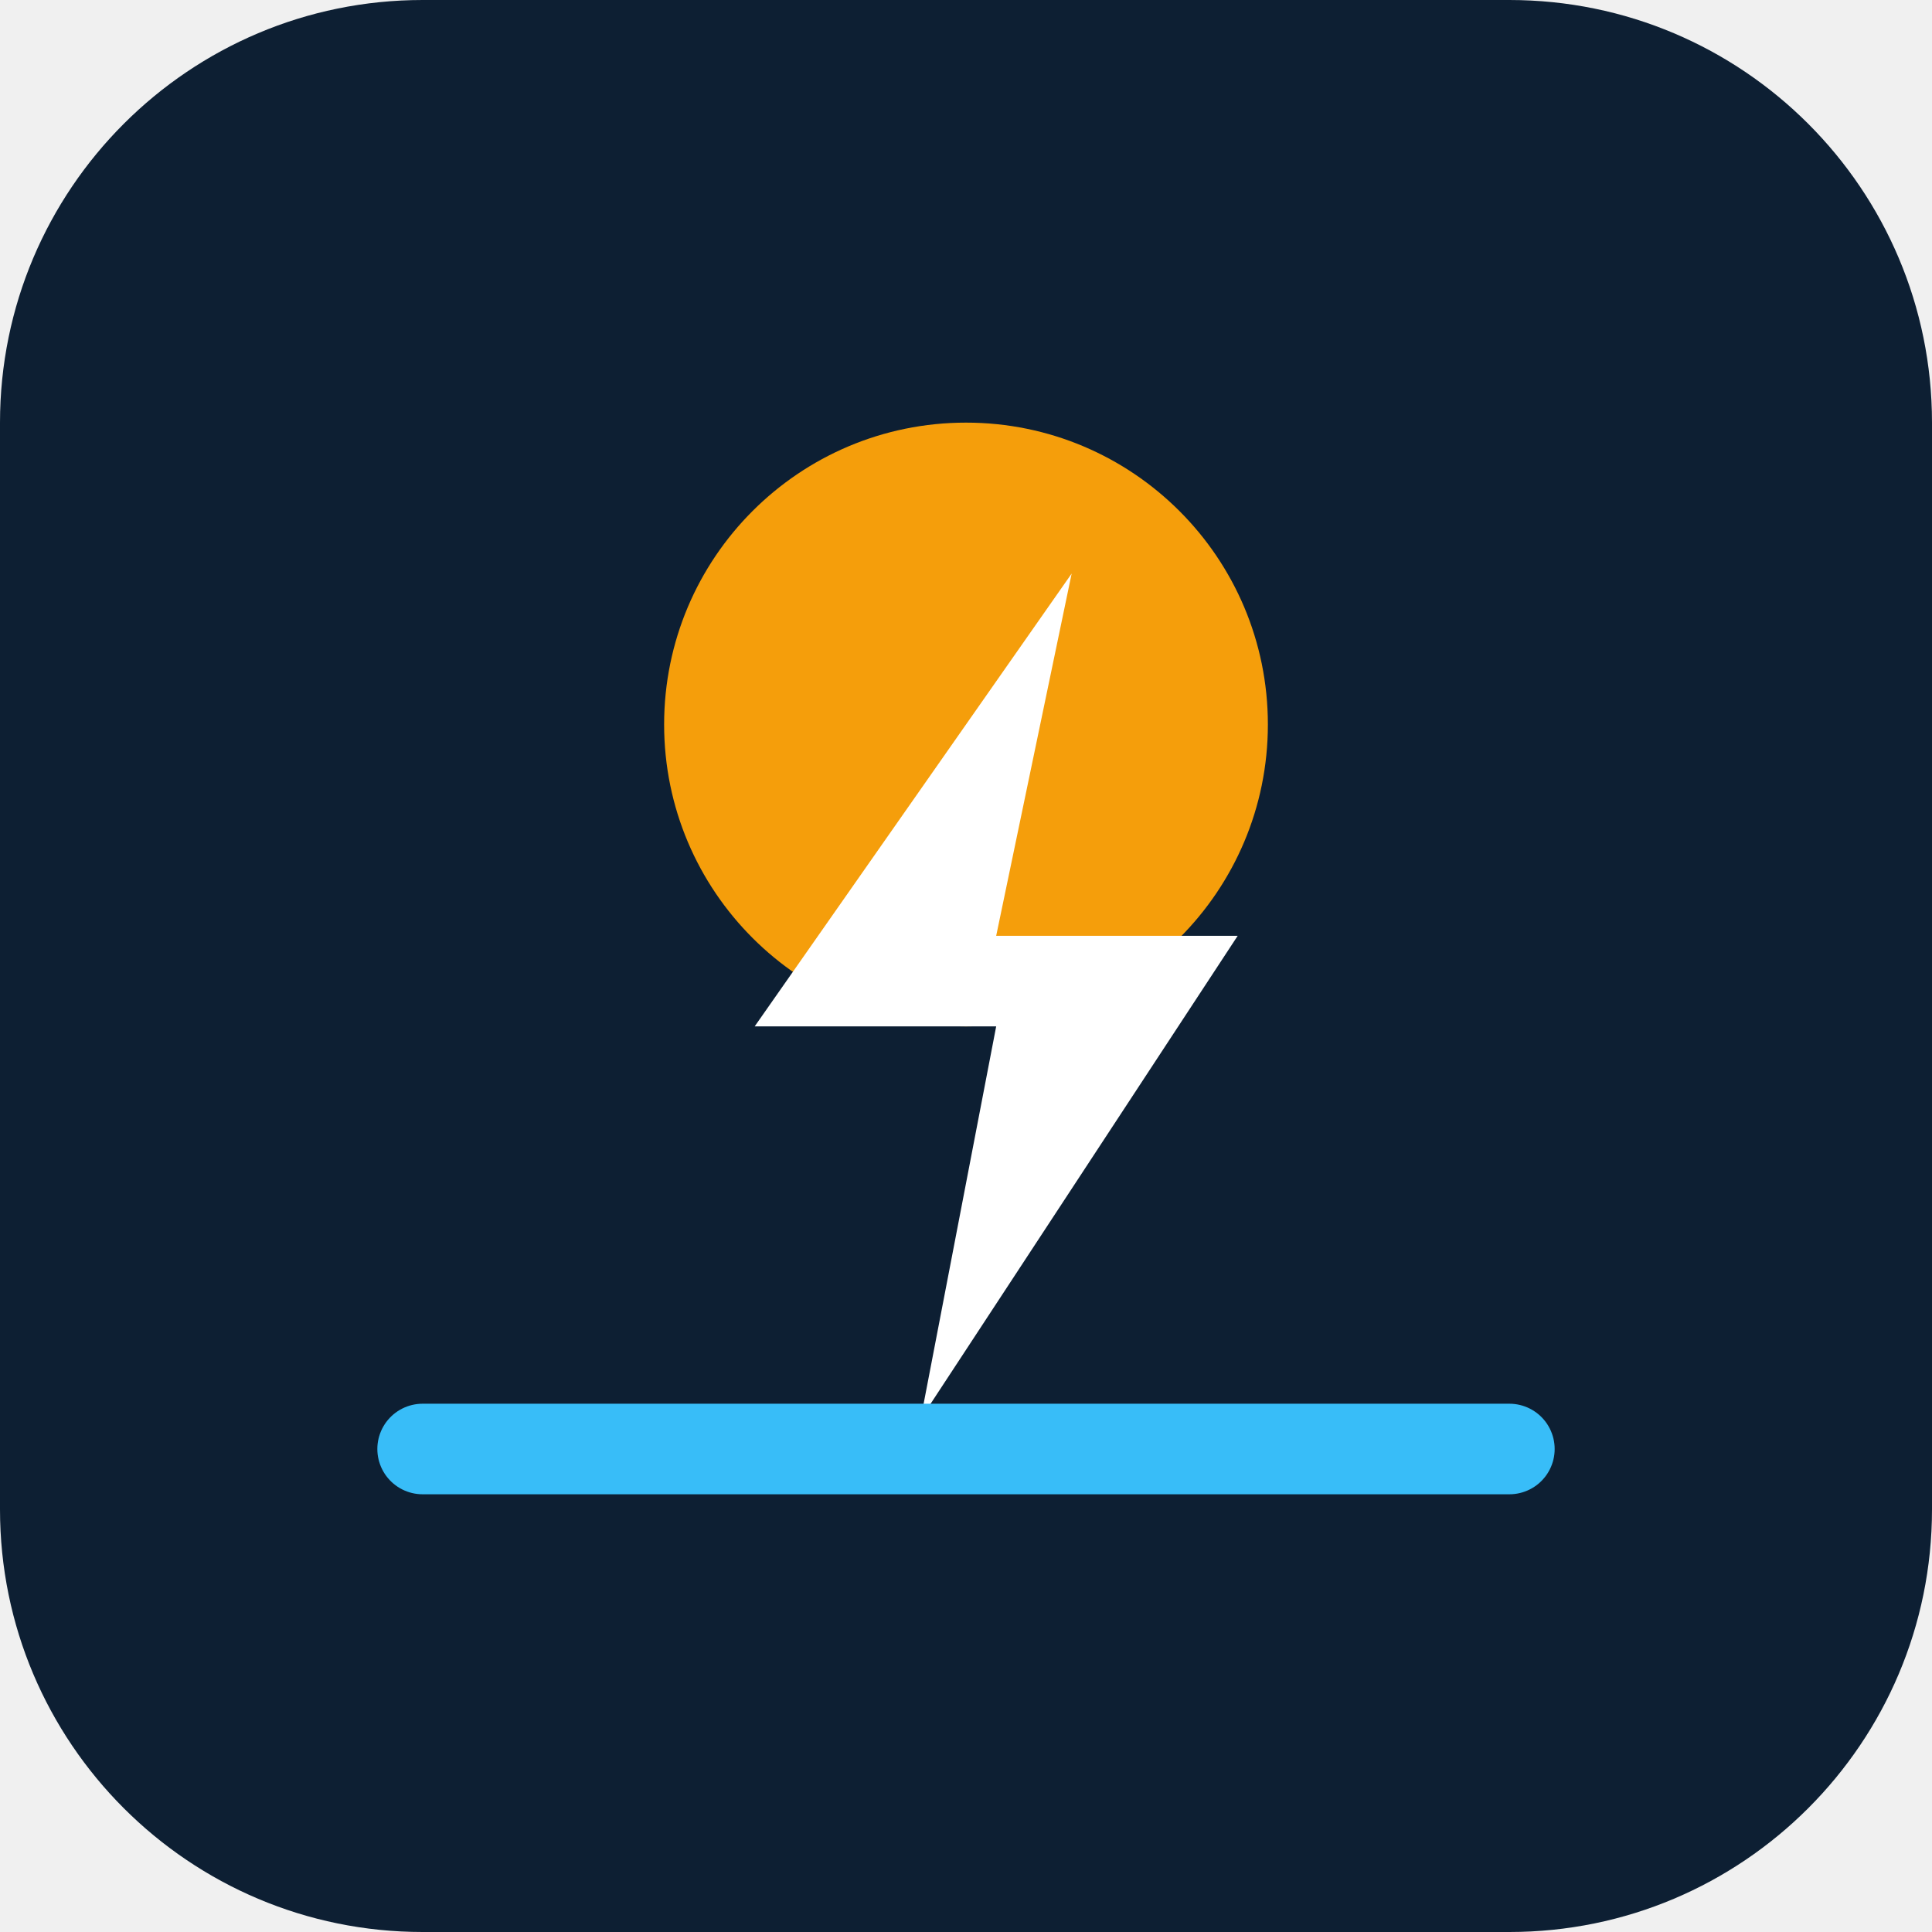
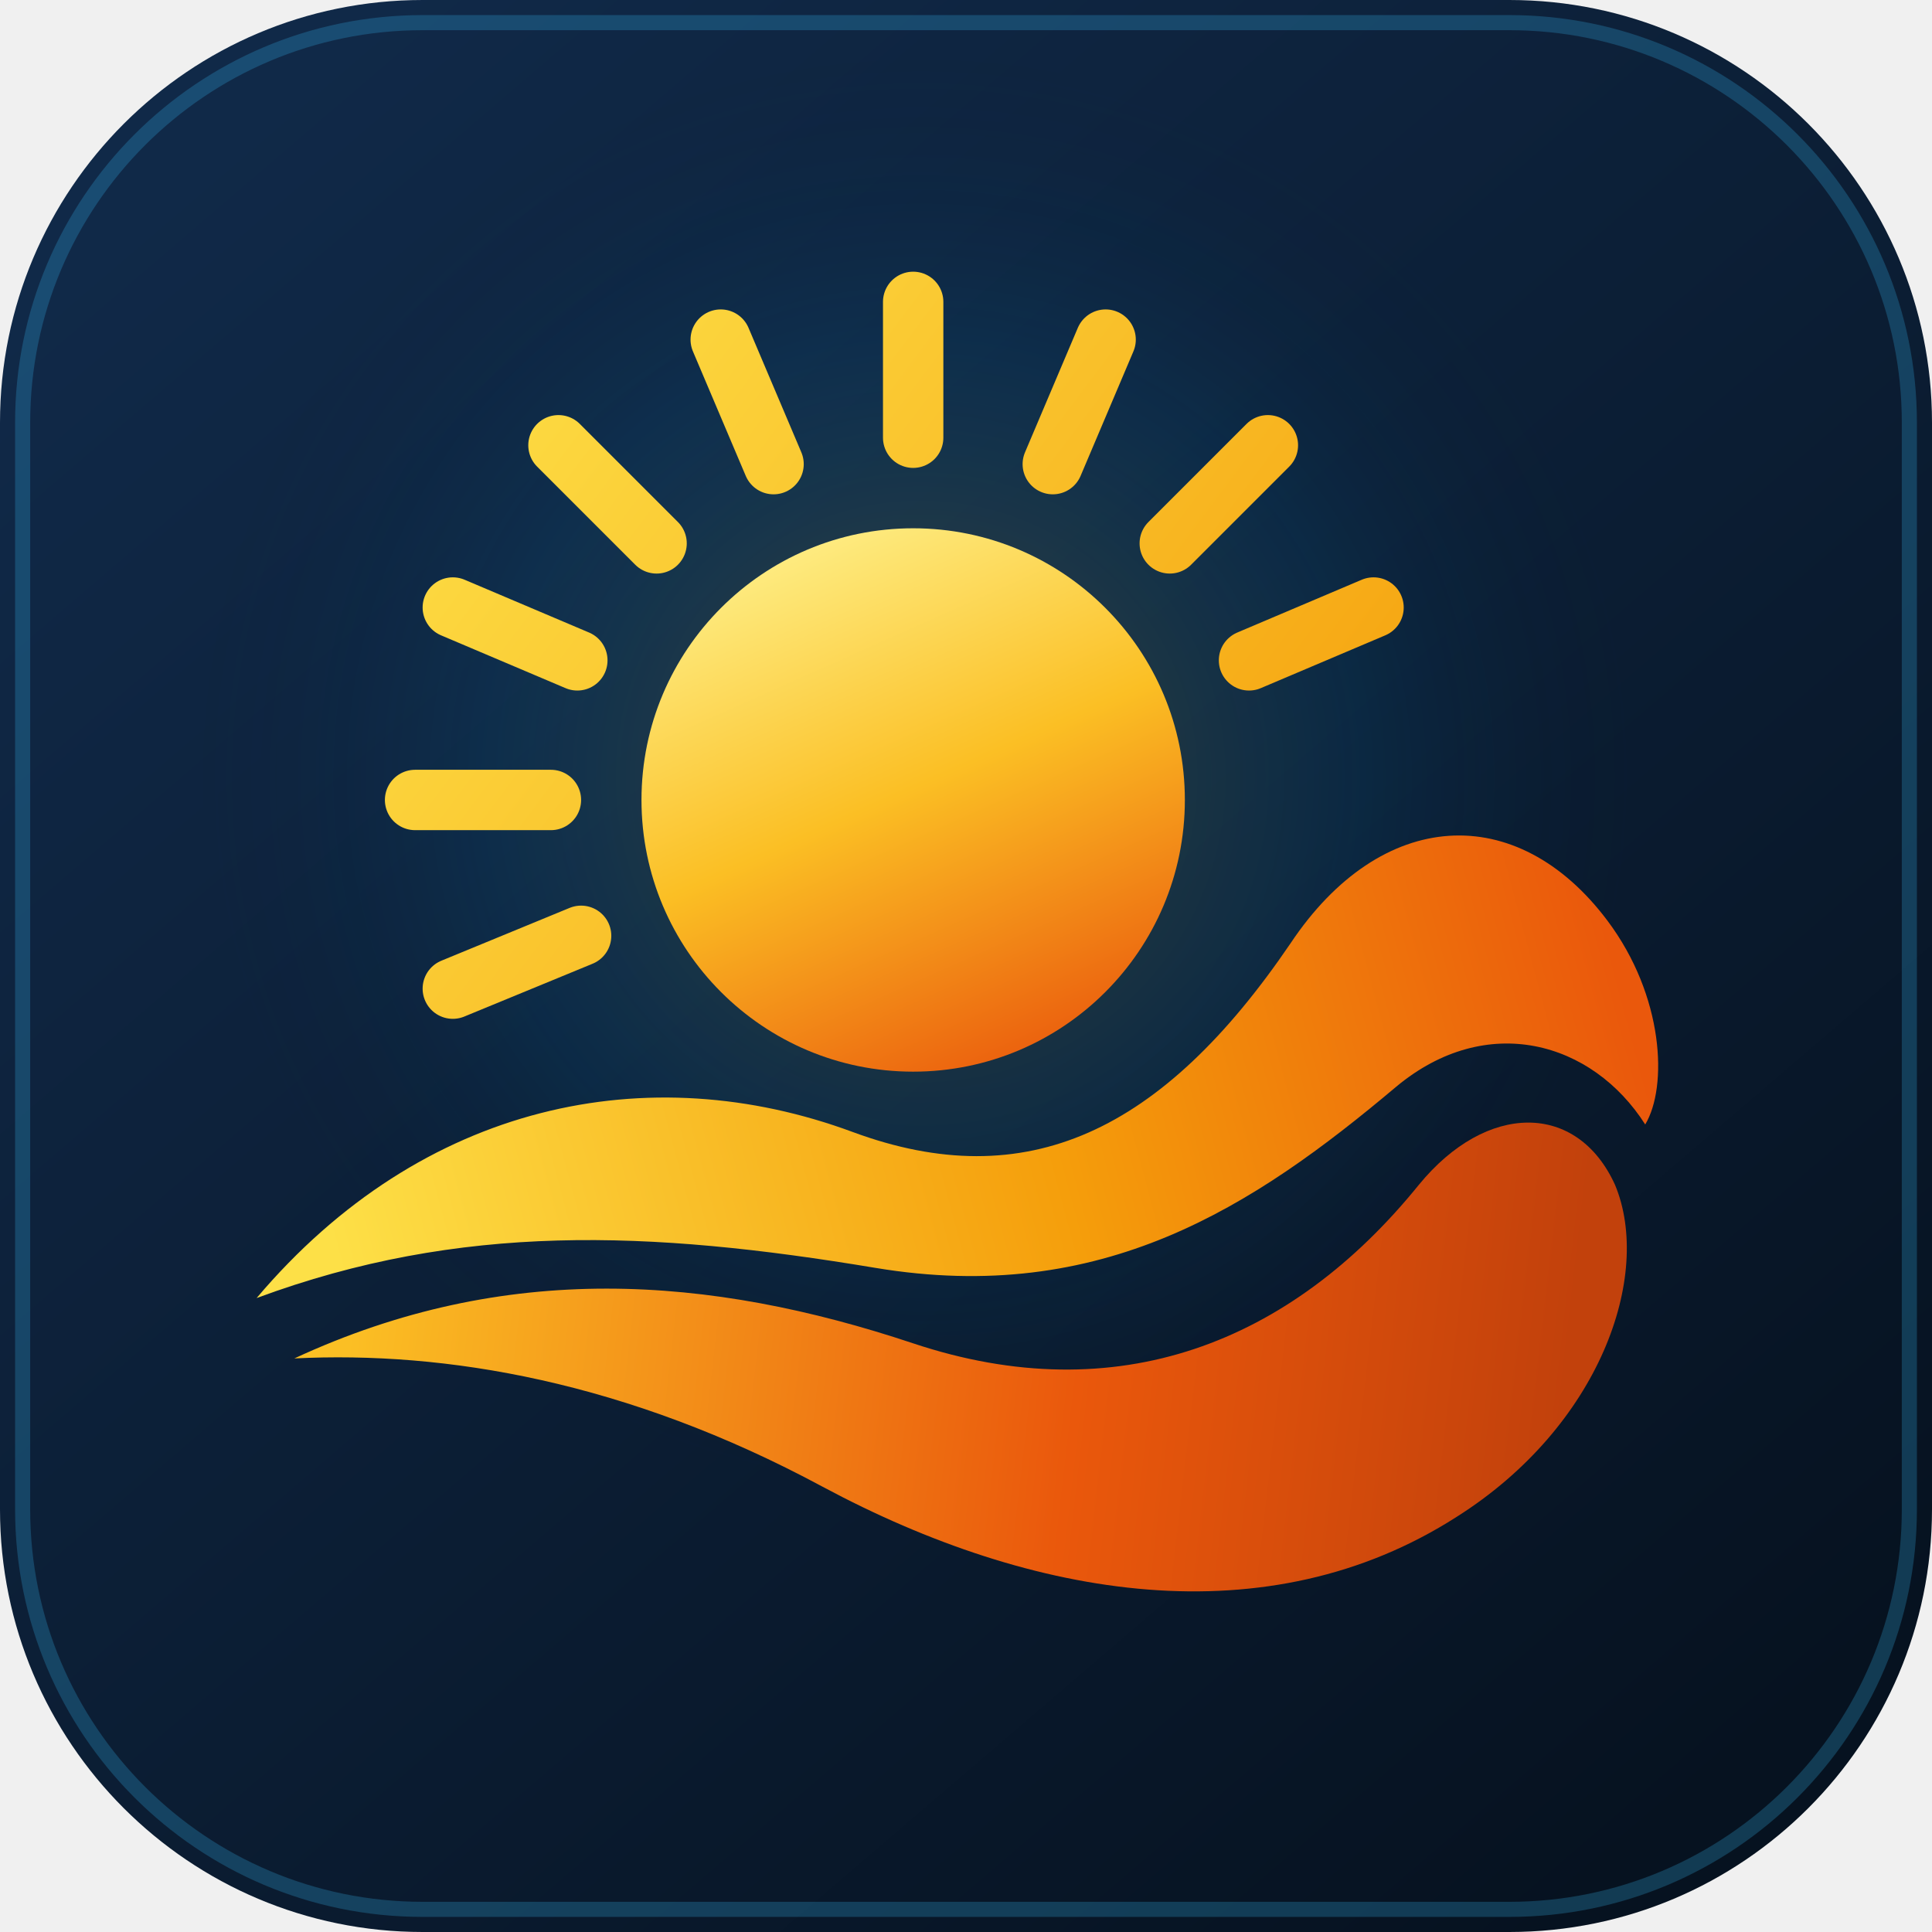
- <svg xmlns="http://www.w3.org/2000/svg" viewBox="0 0 64 64" fill="none">
-   <rect width="64" height="64" rx="14" fill="#0d1f33" />
-   <circle cx="32" cy="24" r="10" fill="#f59e0b" />
-   <path d="M35.5 19L25 34h8l-2.5 13L41 31h-8l2.5-12z" fill="#ffffff" />
-   <path d="M14 48h36" stroke="#38bdf8" stroke-width="3" stroke-linecap="round" />
+ <svg xmlns="http://www.w3.org/2000/svg" viewBox="0 0 512 512" fill="none">
+   <defs>
+     <linearGradient id="ec-bg" x1="64" y1="32" x2="448" y2="480" gradientUnits="userSpaceOnUse">
+       <stop offset="0%" stop-color="#102948" />
+       <stop offset="55%" stop-color="#0b1d33" />
+       <stop offset="100%" stop-color="#061220" />
+     </linearGradient>
+     <radialGradient id="ec-glow" cx="244" cy="206" r="196" gradientUnits="userSpaceOnUse">
+       <stop offset="0%" stop-color="#fbbf24" stop-opacity="0.24" />
+       <stop offset="60%" stop-color="#0ea5e9" stop-opacity="0.08" />
+       <stop offset="100%" stop-color="#061220" stop-opacity="0" />
+     </radialGradient>
+     <linearGradient id="ec-sun" x1="210" y1="138" x2="276" y2="286" gradientUnits="userSpaceOnUse">
+       <stop offset="0%" stop-color="#fef08a" />
+       <stop offset="48%" stop-color="#fbbf24" />
+       <stop offset="100%" stop-color="#ea580c" />
+     </linearGradient>
+     <linearGradient id="ec-ray" x1="120" y1="80" x2="360" y2="260" gradientUnits="userSpaceOnUse">
+       <stop offset="0%" stop-color="#fde047" />
+       <stop offset="100%" stop-color="#f59e0b" />
+     </linearGradient>
+     <linearGradient id="ec-wave-top" x1="88" y1="330" x2="424" y2="240" gradientUnits="userSpaceOnUse">
+       <stop offset="0%" stop-color="#fde047" />
+       <stop offset="55%" stop-color="#f59e0b" />
+       <stop offset="100%" stop-color="#ea580c" />
+     </linearGradient>
+     <linearGradient id="ec-wave-bottom" x1="92" y1="358" x2="412" y2="395" gradientUnits="userSpaceOnUse">
+       <stop offset="0%" stop-color="#fbbf24" />
+       <stop offset="60%" stop-color="#ea580c" />
+       <stop offset="100%" stop-color="#c2410c" />
+     </linearGradient>
+   </defs>
+   <rect width="512" height="512" rx="112" fill="url(#ec-bg)" />
+   <rect width="512" height="512" rx="112" fill="url(#ec-glow)" />
+   <rect x="6" y="6" width="500" height="500" rx="106" stroke="#38bdf8" stroke-opacity="0.24" stroke-width="4" />
+   <g stroke="url(#ec-ray)" stroke-width="16" stroke-linecap="round">
+     <line x1="154" y1="248" x2="120" y2="262" />
+     <line x1="146" y1="212" x2="110" y2="212" />
+     <line x1="153" y1="175" x2="120" y2="161" />
+     <line x1="174" y1="144" x2="148" y2="118" />
+     <line x1="205" y1="123" x2="191" y2="90" />
+     <line x1="242" y1="116" x2="242" y2="80" />
+     <line x1="279" y1="123" x2="293" y2="90" />
+     <line x1="310" y1="144" x2="336" y2="118" />
+     <line x1="331" y1="175" x2="364" y2="161" />
+   </g>
+   <circle cx="242" cy="212" r="72" fill="url(#ec-sun)" />
+   <path d="M68 344 C112 292 172 280 226 300 C272 317 308 300 342 250 C366 214 402 212 426 244 C441 264 442 288 436 298 C422 276 394 268 370 288 C332 320 292 346 232 336 C172 326 122 324 68 344 Z" fill="url(#ec-wave-top)" />
+   <path d="M78 360 C134 334 188 338 242 356 C296 374 342 356 376 314 C394 292 418 292 428 314 C438 338 424 378 386 402 C336 434 274 424 218 394 C166 366 118 358 78 360 Z" fill="url(#ec-wave-bottom)" />
</svg>
